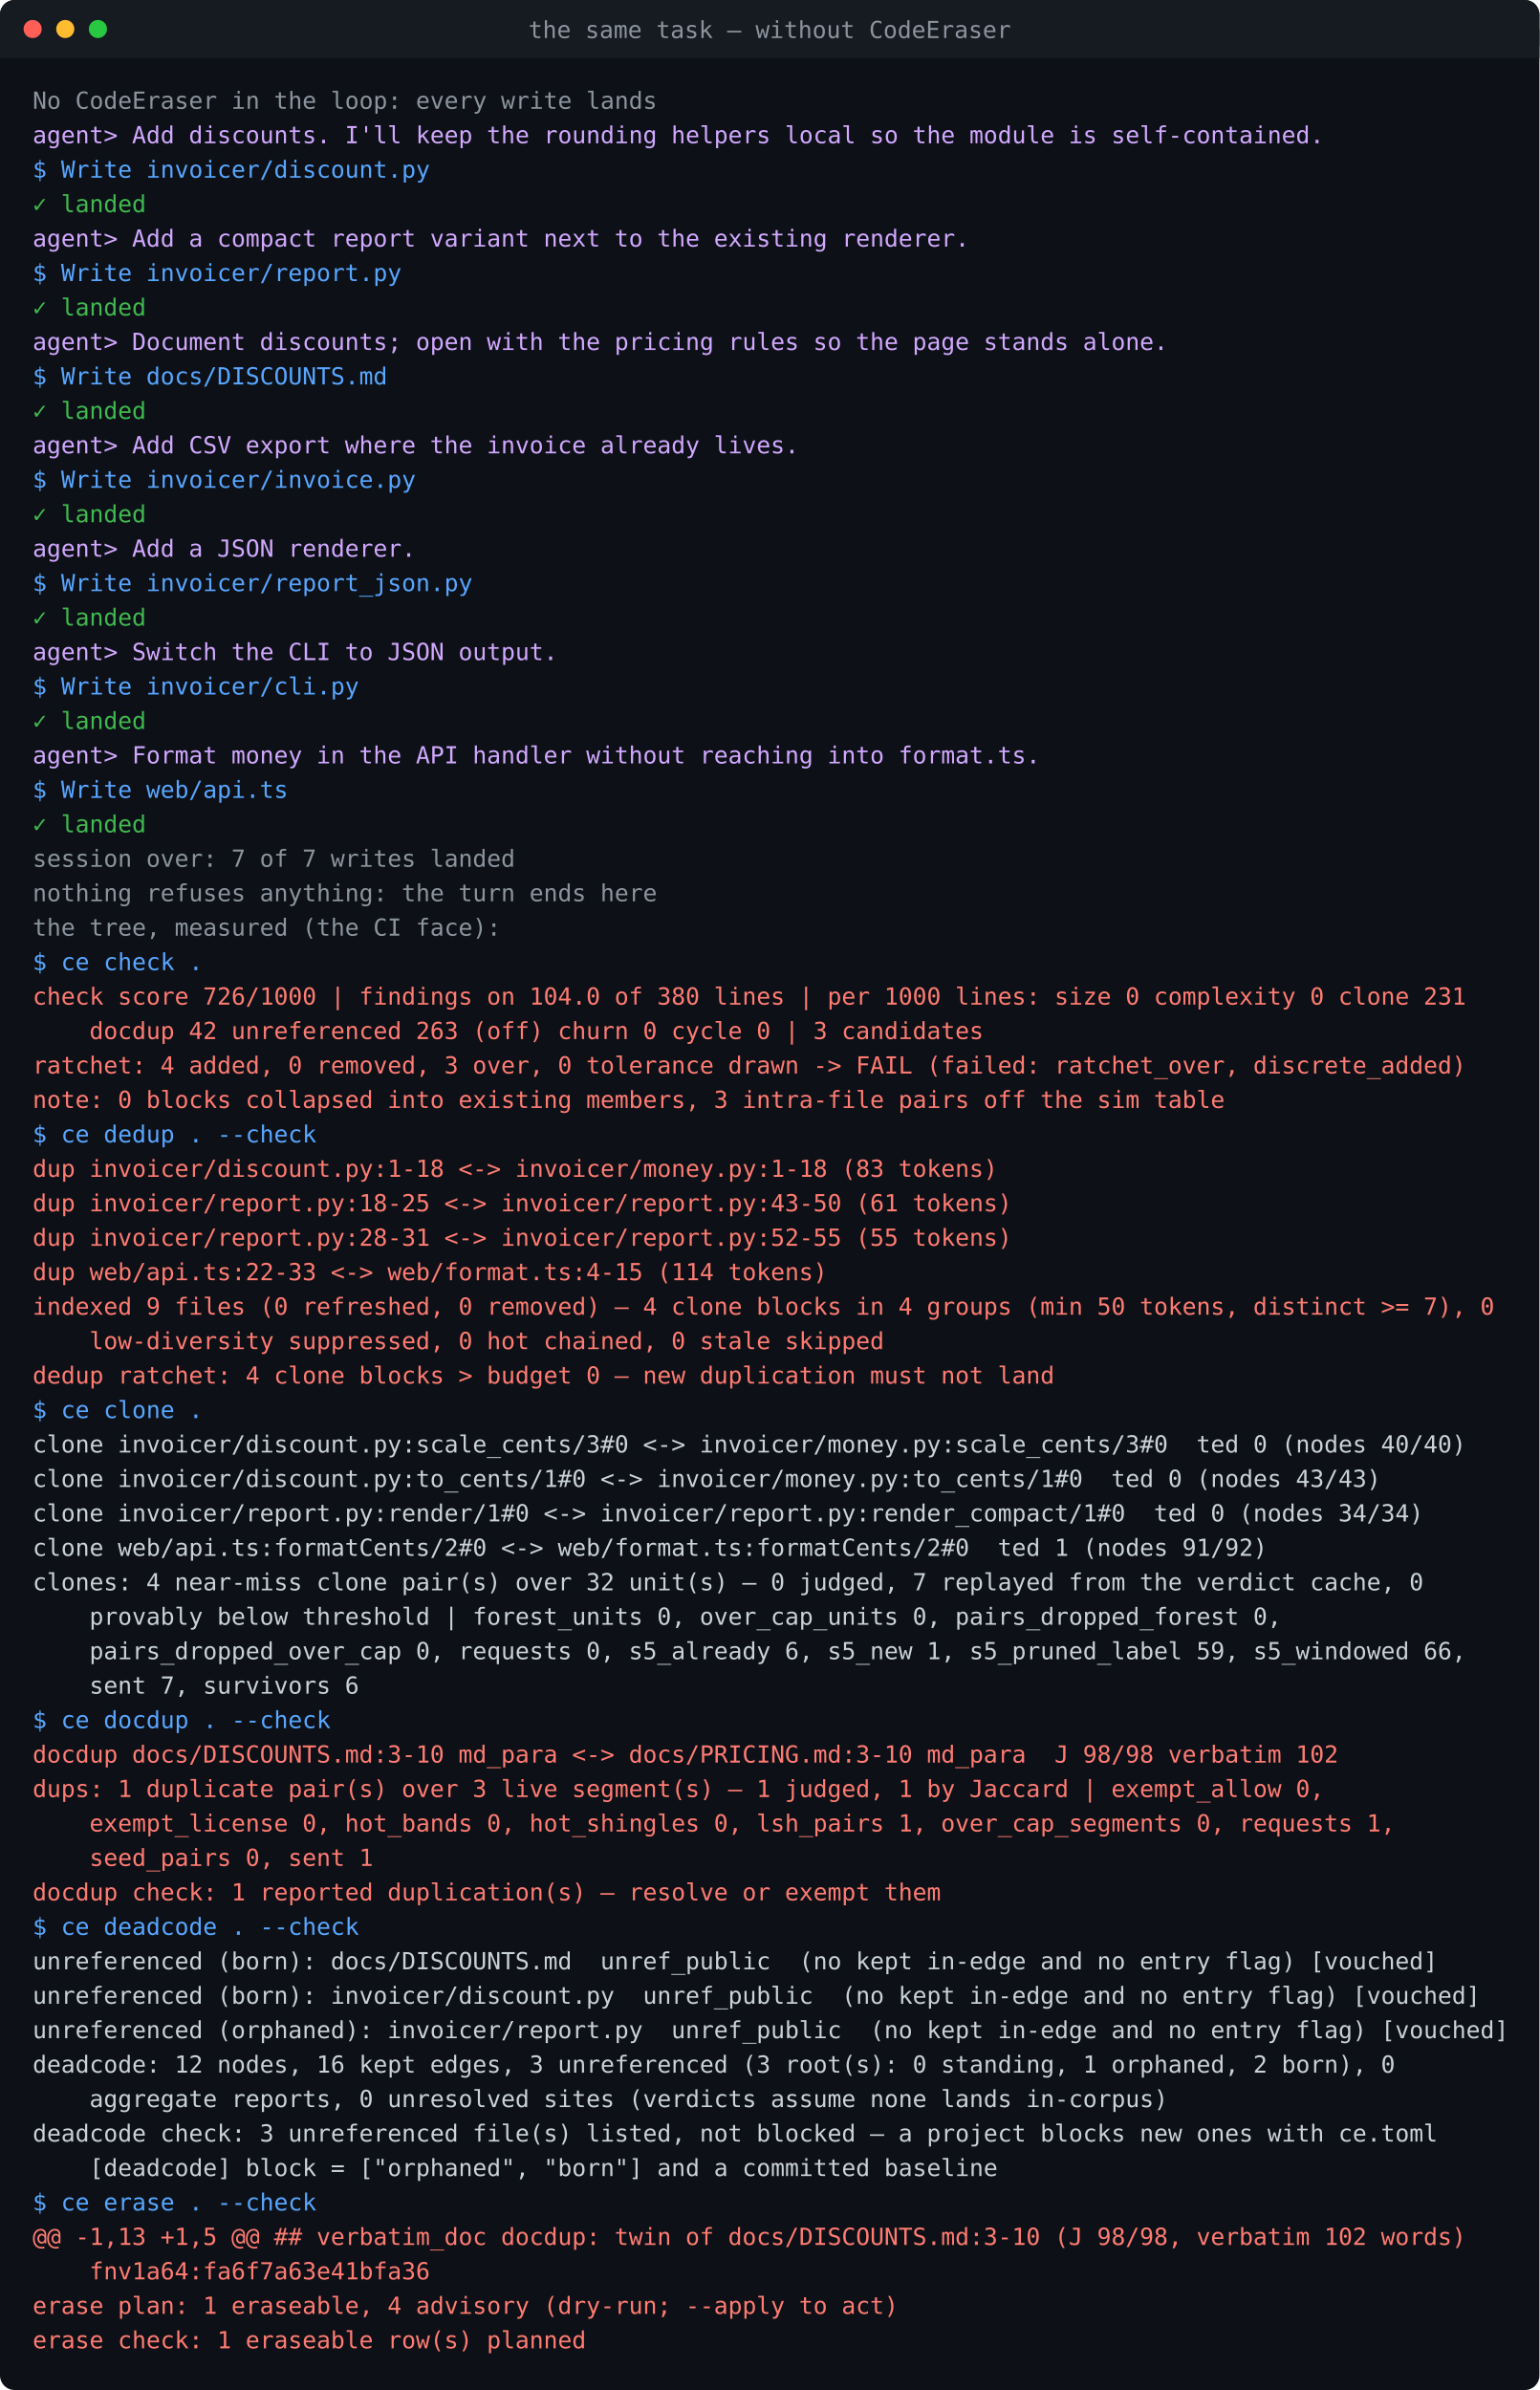
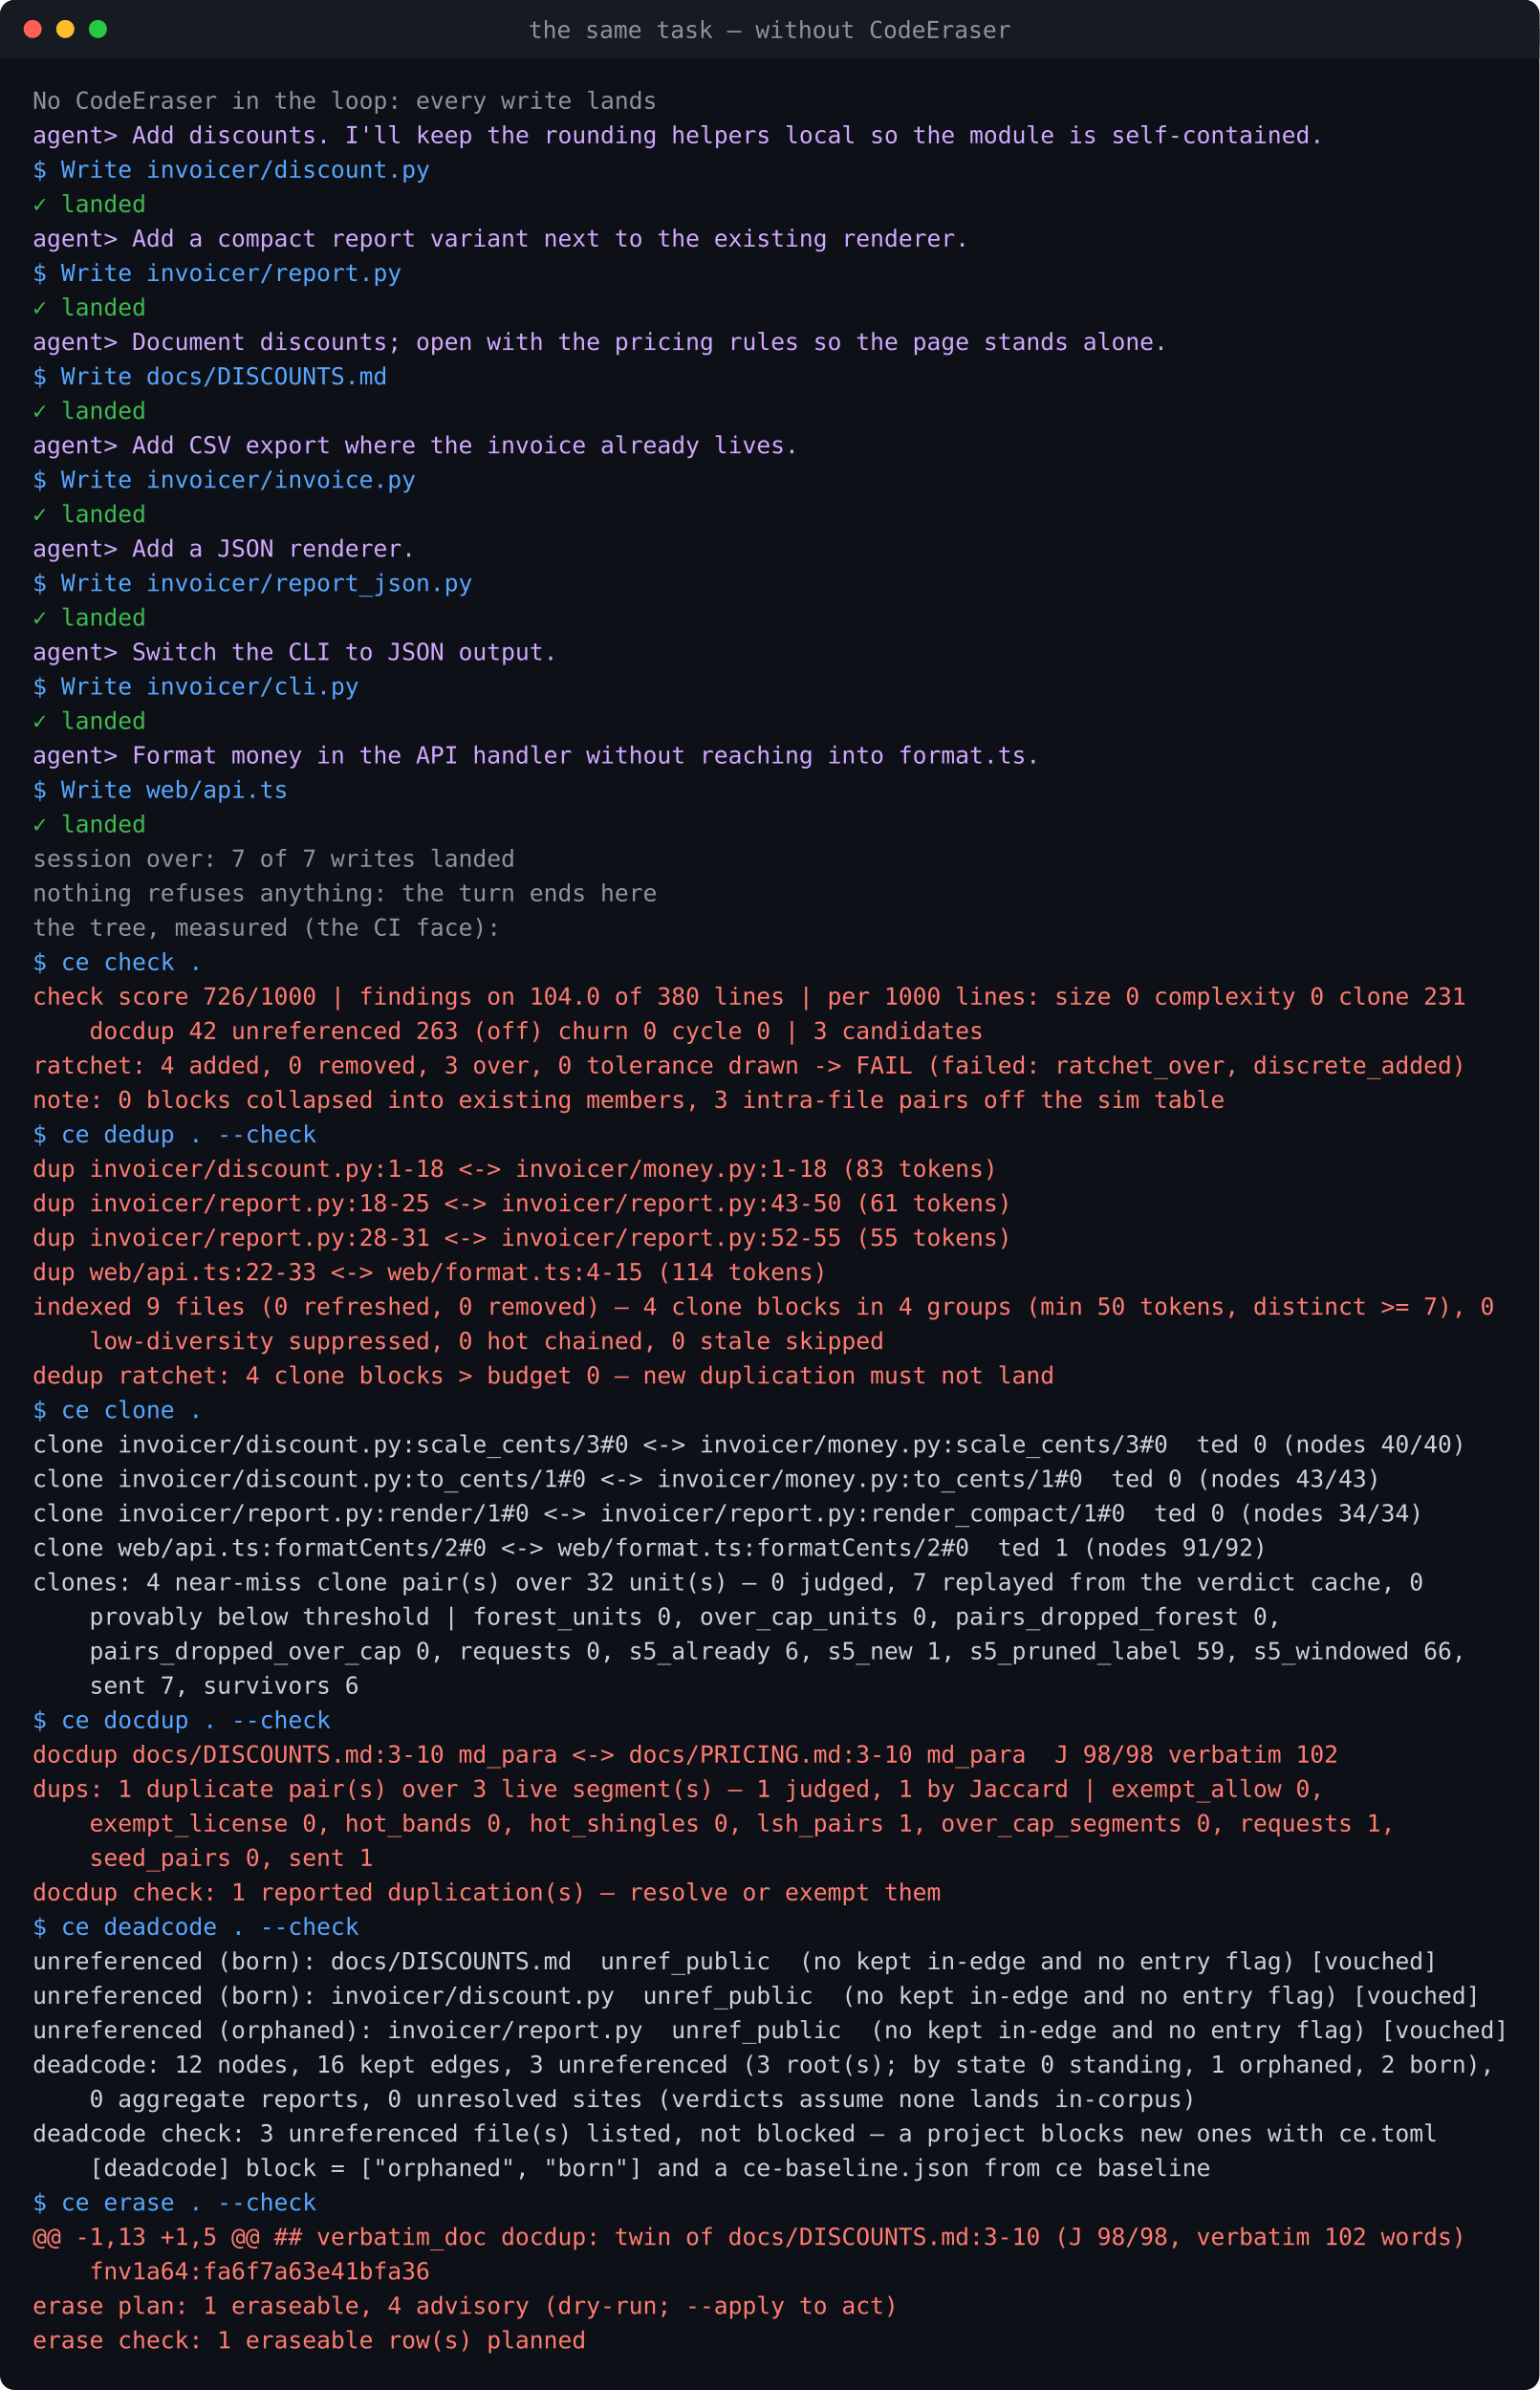
<svg xmlns="http://www.w3.org/2000/svg" viewBox="0 0 849 1318" font-family="ui-monospace, SFMono-Regular, Menlo, Consolas, 'DejaVu Sans Mono', monospace" font-size="13">
  <rect width="849" height="1318" rx="8" fill="#0d1117" />
  <rect width="849" height="32" rx="8" fill="#161b22" />
  <rect y="16" width="849" height="16" fill="#161b22" />
  <circle cx="18" cy="16" r="5" fill="#ff5f57" />
  <circle cx="36" cy="16" r="5" fill="#febc2e" />
  <circle cx="54" cy="16" r="5" fill="#28c840" />
  <text x="424.5" y="21" fill="#8b949e" text-anchor="middle">the same task — without CodeEraser</text>
  <text x="18" y="60" fill="#8b949e" xml:space="preserve">No CodeEraser in the loop: every write lands</text>
  <text x="18" y="79" fill="#d2a8ff" xml:space="preserve">agent&gt; Add discounts. I'll keep the rounding helpers local so the module is self-contained.</text>
  <text x="18" y="98" fill="#58a6ff" xml:space="preserve">$ Write invoicer/discount.py</text>
  <text x="18" y="117" fill="#3fb950" xml:space="preserve">✓ landed</text>
  <text x="18" y="136" fill="#d2a8ff" xml:space="preserve">agent&gt; Add a compact report variant next to the existing renderer.</text>
  <text x="18" y="155" fill="#58a6ff" xml:space="preserve">$ Write invoicer/report.py</text>
  <text x="18" y="174" fill="#3fb950" xml:space="preserve">✓ landed</text>
  <text x="18" y="193" fill="#d2a8ff" xml:space="preserve">agent&gt; Document discounts; open with the pricing rules so the page stands alone.</text>
  <text x="18" y="212" fill="#58a6ff" xml:space="preserve">$ Write docs/DISCOUNTS.md</text>
  <text x="18" y="231" fill="#3fb950" xml:space="preserve">✓ landed</text>
  <text x="18" y="250" fill="#d2a8ff" xml:space="preserve">agent&gt; Add CSV export where the invoice already lives.</text>
  <text x="18" y="269" fill="#58a6ff" xml:space="preserve">$ Write invoicer/invoice.py</text>
  <text x="18" y="288" fill="#3fb950" xml:space="preserve">✓ landed</text>
  <text x="18" y="307" fill="#d2a8ff" xml:space="preserve">agent&gt; Add a JSON renderer.</text>
  <text x="18" y="326" fill="#58a6ff" xml:space="preserve">$ Write invoicer/report_json.py</text>
  <text x="18" y="345" fill="#3fb950" xml:space="preserve">✓ landed</text>
  <text x="18" y="364" fill="#d2a8ff" xml:space="preserve">agent&gt; Switch the CLI to JSON output.</text>
  <text x="18" y="383" fill="#58a6ff" xml:space="preserve">$ Write invoicer/cli.py</text>
  <text x="18" y="402" fill="#3fb950" xml:space="preserve">✓ landed</text>
  <text x="18" y="421" fill="#d2a8ff" xml:space="preserve">agent&gt; Format money in the API handler without reaching into format.ts.</text>
  <text x="18" y="440" fill="#58a6ff" xml:space="preserve">$ Write web/api.ts</text>
  <text x="18" y="459" fill="#3fb950" xml:space="preserve">✓ landed</text>
  <text x="18" y="478" fill="#8b949e" xml:space="preserve">session over: 7 of 7 writes landed</text>
  <text x="18" y="497" fill="#8b949e" xml:space="preserve">nothing refuses anything: the turn ends here</text>
  <text x="18" y="516" fill="#8b949e" xml:space="preserve">the tree, measured (the CI face):</text>
  <text x="18" y="535" fill="#58a6ff" xml:space="preserve">$ ce check .</text>
  <text x="18" y="554" fill="#ff7b72" xml:space="preserve">check score 726/1000 | findings on 104.0 of 380 lines | per 1000 lines: size 0 complexity 0 clone 231</text>
  <text x="18" y="573" fill="#ff7b72" xml:space="preserve">    docdup 42 unreferenced 263 (off) churn 0 cycle 0 | 3 candidates</text>
  <text x="18" y="592" fill="#ff7b72" xml:space="preserve">ratchet: 4 added, 0 removed, 3 over, 0 tolerance drawn -&gt; FAIL (failed: ratchet_over, discrete_added)</text>
  <text x="18" y="611" fill="#ff7b72" xml:space="preserve">note: 0 blocks collapsed into existing members, 3 intra-file pairs off the sim table</text>
  <text x="18" y="630" fill="#58a6ff" xml:space="preserve">$ ce dedup . --check</text>
  <text x="18" y="649" fill="#ff7b72" xml:space="preserve">dup invoicer/discount.py:1-18 &lt;-&gt; invoicer/money.py:1-18 (83 tokens)</text>
  <text x="18" y="668" fill="#ff7b72" xml:space="preserve">dup invoicer/report.py:18-25 &lt;-&gt; invoicer/report.py:43-50 (61 tokens)</text>
  <text x="18" y="687" fill="#ff7b72" xml:space="preserve">dup invoicer/report.py:28-31 &lt;-&gt; invoicer/report.py:52-55 (55 tokens)</text>
  <text x="18" y="706" fill="#ff7b72" xml:space="preserve">dup web/api.ts:22-33 &lt;-&gt; web/format.ts:4-15 (114 tokens)</text>
  <text x="18" y="725" fill="#ff7b72" xml:space="preserve">indexed 9 files (0 refreshed, 0 removed) — 4 clone blocks in 4 groups (min 50 tokens, distinct &gt;= 7), 0</text>
  <text x="18" y="744" fill="#ff7b72" xml:space="preserve">    low-diversity suppressed, 0 hot chained, 0 stale skipped</text>
  <text x="18" y="763" fill="#ff7b72" xml:space="preserve">dedup ratchet: 4 clone blocks &gt; budget 0 — new duplication must not land</text>
  <text x="18" y="782" fill="#58a6ff" xml:space="preserve">$ ce clone .</text>
  <text x="18" y="801" fill="#c9d1d9" xml:space="preserve">clone invoicer/discount.py:scale_cents/3#0 &lt;-&gt; invoicer/money.py:scale_cents/3#0  ted 0 (nodes 40/40)</text>
  <text x="18" y="820" fill="#c9d1d9" xml:space="preserve">clone invoicer/discount.py:to_cents/1#0 &lt;-&gt; invoicer/money.py:to_cents/1#0  ted 0 (nodes 43/43)</text>
  <text x="18" y="839" fill="#c9d1d9" xml:space="preserve">clone invoicer/report.py:render/1#0 &lt;-&gt; invoicer/report.py:render_compact/1#0  ted 0 (nodes 34/34)</text>
  <text x="18" y="858" fill="#c9d1d9" xml:space="preserve">clone web/api.ts:formatCents/2#0 &lt;-&gt; web/format.ts:formatCents/2#0  ted 1 (nodes 91/92)</text>
  <text x="18" y="877" fill="#c9d1d9" xml:space="preserve">clones: 4 near-miss clone pair(s) over 32 unit(s) — 0 judged, 7 replayed from the verdict cache, 0</text>
  <text x="18" y="896" fill="#c9d1d9" xml:space="preserve">    provably below threshold | forest_units 0, over_cap_units 0, pairs_dropped_forest 0,</text>
  <text x="18" y="915" fill="#c9d1d9" xml:space="preserve">    pairs_dropped_over_cap 0, requests 0, s5_already 6, s5_new 1, s5_pruned_label 59, s5_windowed 66,</text>
  <text x="18" y="934" fill="#c9d1d9" xml:space="preserve">    sent 7, survivors 6</text>
  <text x="18" y="953" fill="#58a6ff" xml:space="preserve">$ ce docdup . --check</text>
  <text x="18" y="972" fill="#ff7b72" xml:space="preserve">docdup docs/DISCOUNTS.md:3-10 md_para &lt;-&gt; docs/PRICING.md:3-10 md_para  J 98/98 verbatim 102</text>
  <text x="18" y="991" fill="#ff7b72" xml:space="preserve">dups: 1 duplicate pair(s) over 3 live segment(s) — 1 judged, 1 by Jaccard | exempt_allow 0,</text>
  <text x="18" y="1010" fill="#ff7b72" xml:space="preserve">    exempt_license 0, hot_bands 0, hot_shingles 0, lsh_pairs 1, over_cap_segments 0, requests 1,</text>
  <text x="18" y="1029" fill="#ff7b72" xml:space="preserve">    seed_pairs 0, sent 1</text>
  <text x="18" y="1048" fill="#ff7b72" xml:space="preserve">docdup check: 1 reported duplication(s) — resolve or exempt them</text>
  <text x="18" y="1067" fill="#58a6ff" xml:space="preserve">$ ce deadcode . --check</text>
  <text x="18" y="1086" fill="#c9d1d9" xml:space="preserve">unreferenced (born): docs/DISCOUNTS.md  unref_public  (no kept in-edge and no entry flag) [vouched]</text>
  <text x="18" y="1105" fill="#c9d1d9" xml:space="preserve">unreferenced (born): invoicer/discount.py  unref_public  (no kept in-edge and no entry flag) [vouched]</text>
  <text x="18" y="1124" fill="#c9d1d9" xml:space="preserve">unreferenced (orphaned): invoicer/report.py  unref_public  (no kept in-edge and no entry flag) [vouched]</text>
-   <text x="18" y="1143" fill="#c9d1d9" xml:space="preserve">deadcode: 12 nodes, 16 kept edges, 3 unreferenced (3 root(s): 0 standing, 1 orphaned, 2 born), 0</text>
-   <text x="18" y="1162" fill="#c9d1d9" xml:space="preserve">    aggregate reports, 0 unresolved sites (verdicts assume none lands in-corpus)</text>
+   <text x="18" y="1143" fill="#c9d1d9" xml:space="preserve">deadcode: 12 nodes, 16 kept edges, 3 unreferenced (3 root(s); by state 0 standing, 1 orphaned, 2 born),</text>
+   <text x="18" y="1162" fill="#c9d1d9" xml:space="preserve">    0 aggregate reports, 0 unresolved sites (verdicts assume none lands in-corpus)</text>
  <text x="18" y="1181" fill="#c9d1d9" xml:space="preserve">deadcode check: 3 unreferenced file(s) listed, not blocked — a project blocks new ones with ce.toml</text>
-   <text x="18" y="1200" fill="#c9d1d9" xml:space="preserve">    [deadcode] block = ["orphaned", "born"] and a committed baseline</text>
+   <text x="18" y="1200" fill="#c9d1d9" xml:space="preserve">    [deadcode] block = ["orphaned", "born"] and a ce-baseline.json from ce baseline</text>
  <text x="18" y="1219" fill="#58a6ff" xml:space="preserve">$ ce erase . --check</text>
  <text x="18" y="1238" fill="#ff7b72" xml:space="preserve">@@ -1,13 +1,5 @@ ## verbatim_doc docdup: twin of docs/DISCOUNTS.md:3-10 (J 98/98, verbatim 102 words)</text>
  <text x="18" y="1257" fill="#ff7b72" xml:space="preserve">    fnv1a64:fa6f7a63e41bfa36</text>
  <text x="18" y="1276" fill="#ff7b72" xml:space="preserve">erase plan: 1 eraseable, 4 advisory (dry-run; --apply to act)</text>
  <text x="18" y="1295" fill="#ff7b72" xml:space="preserve">erase check: 1 eraseable row(s) planned</text>
</svg>
